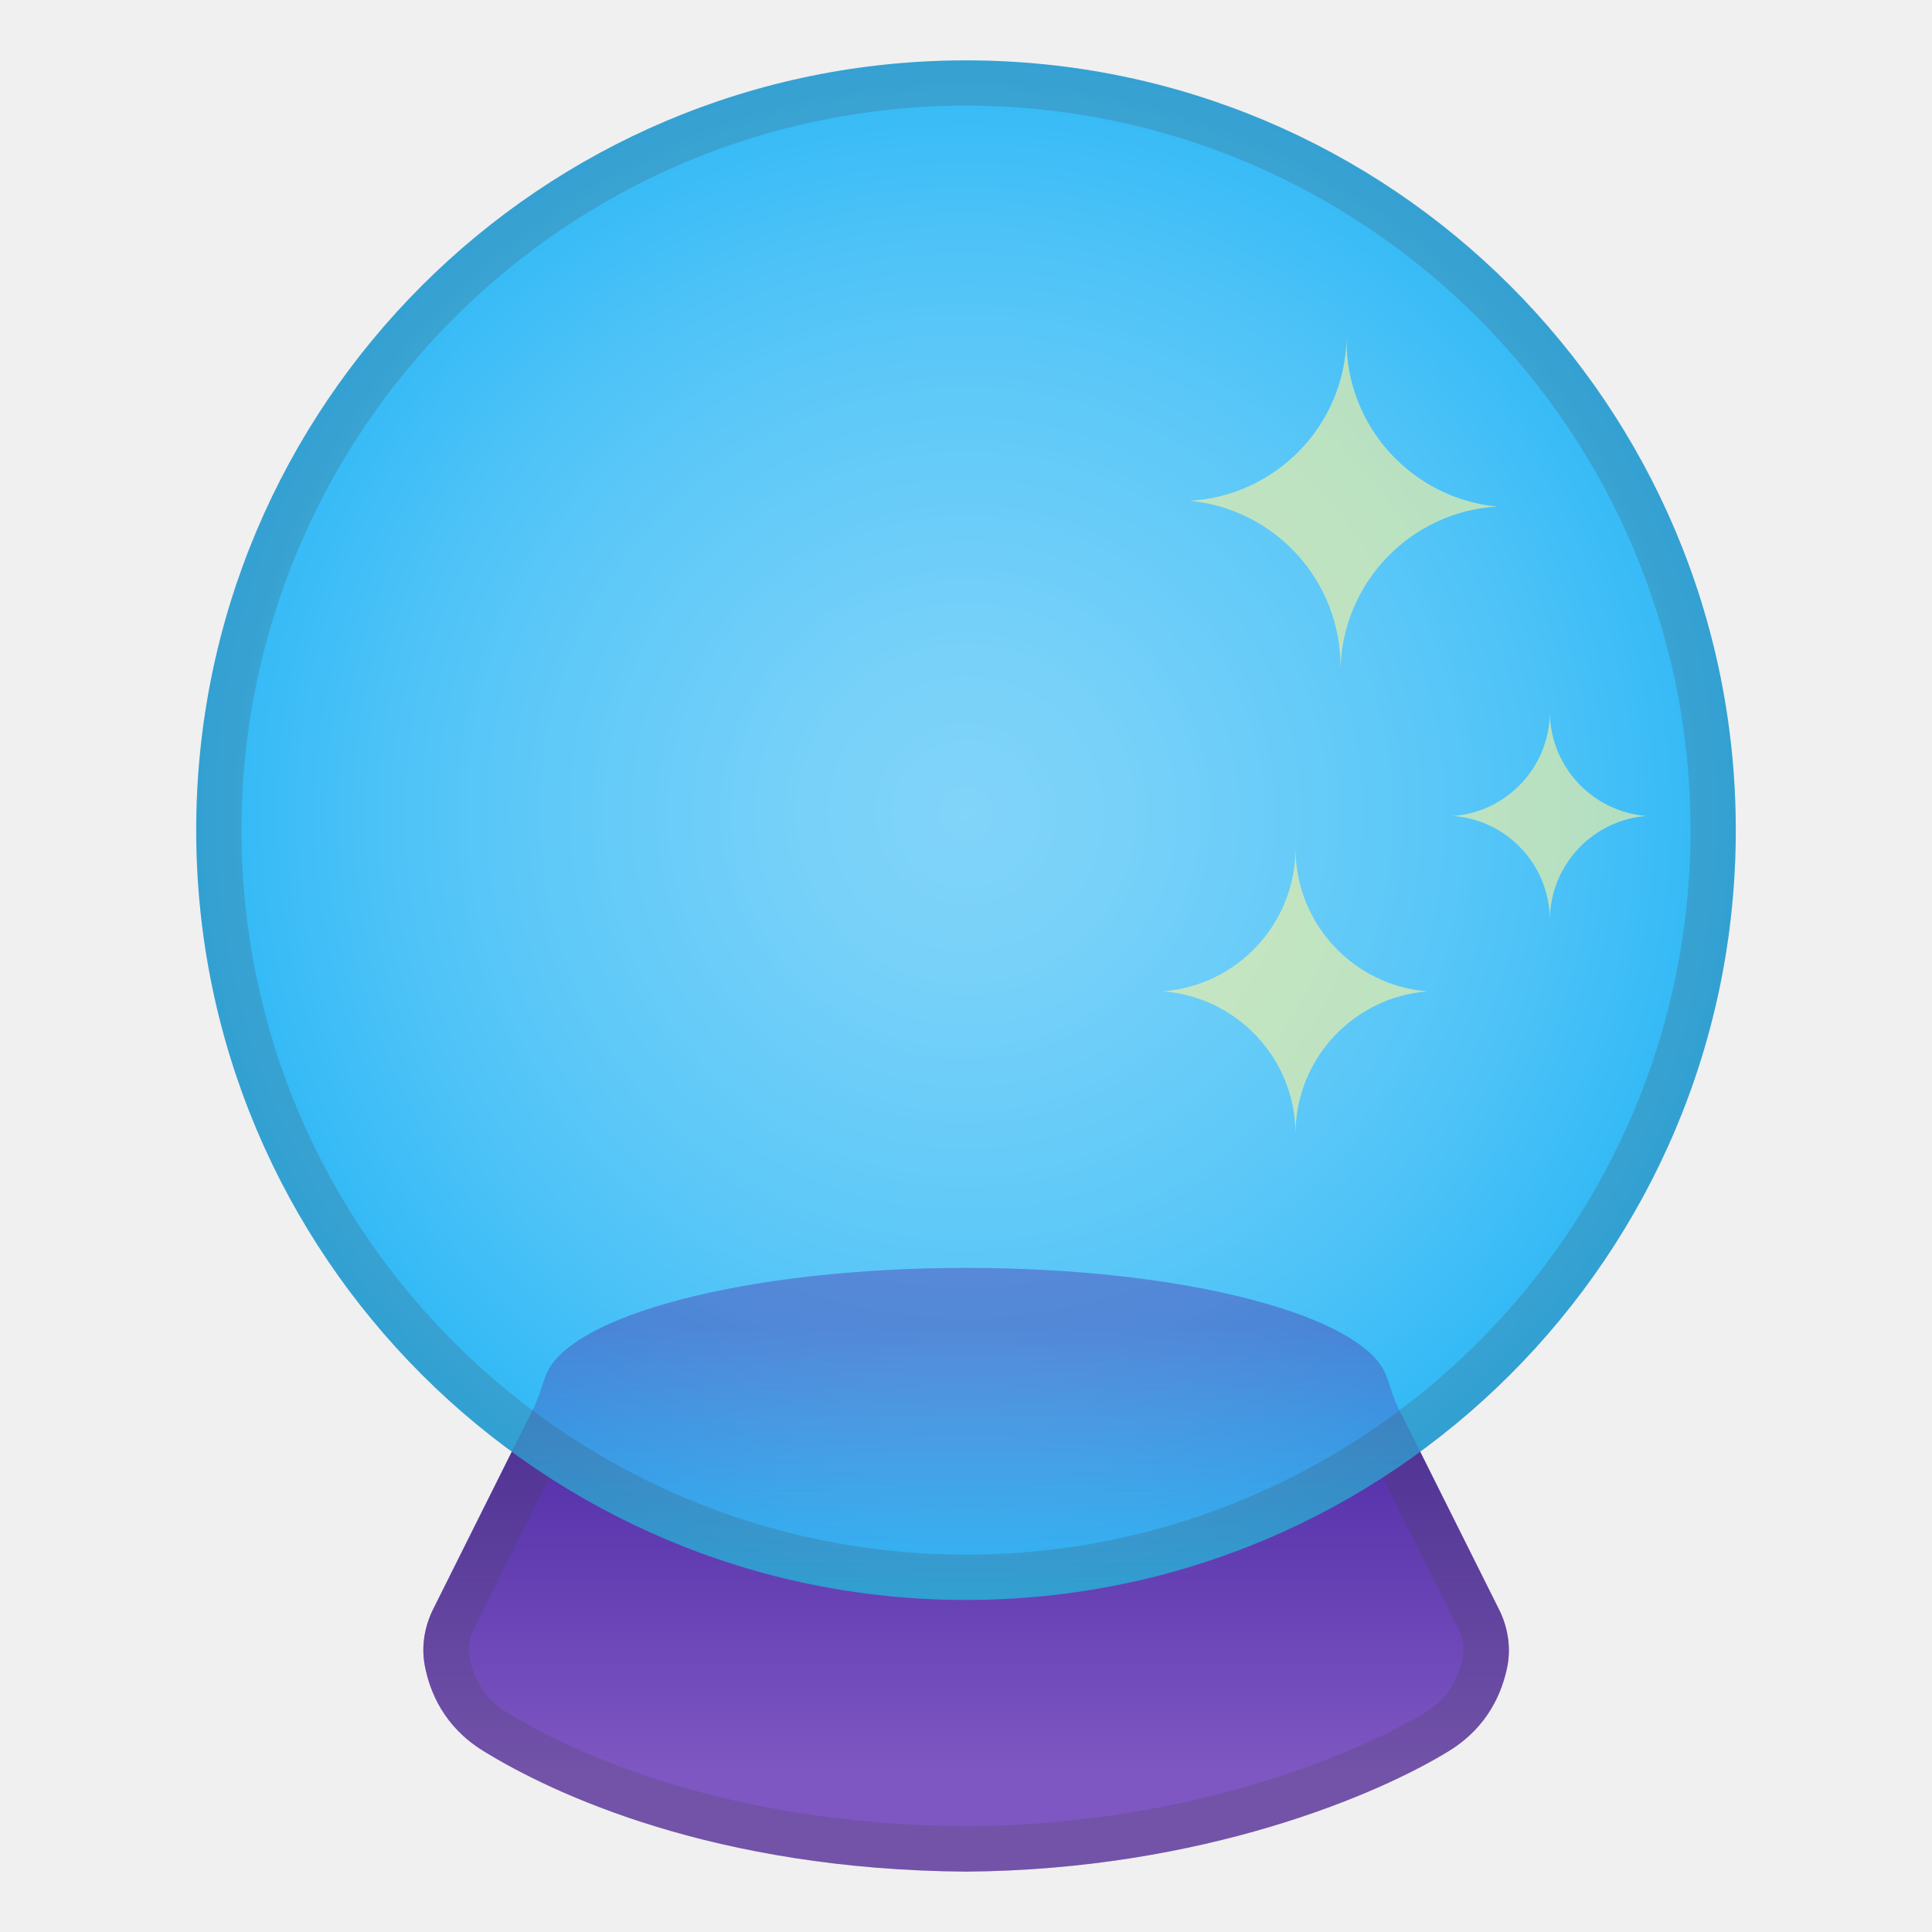
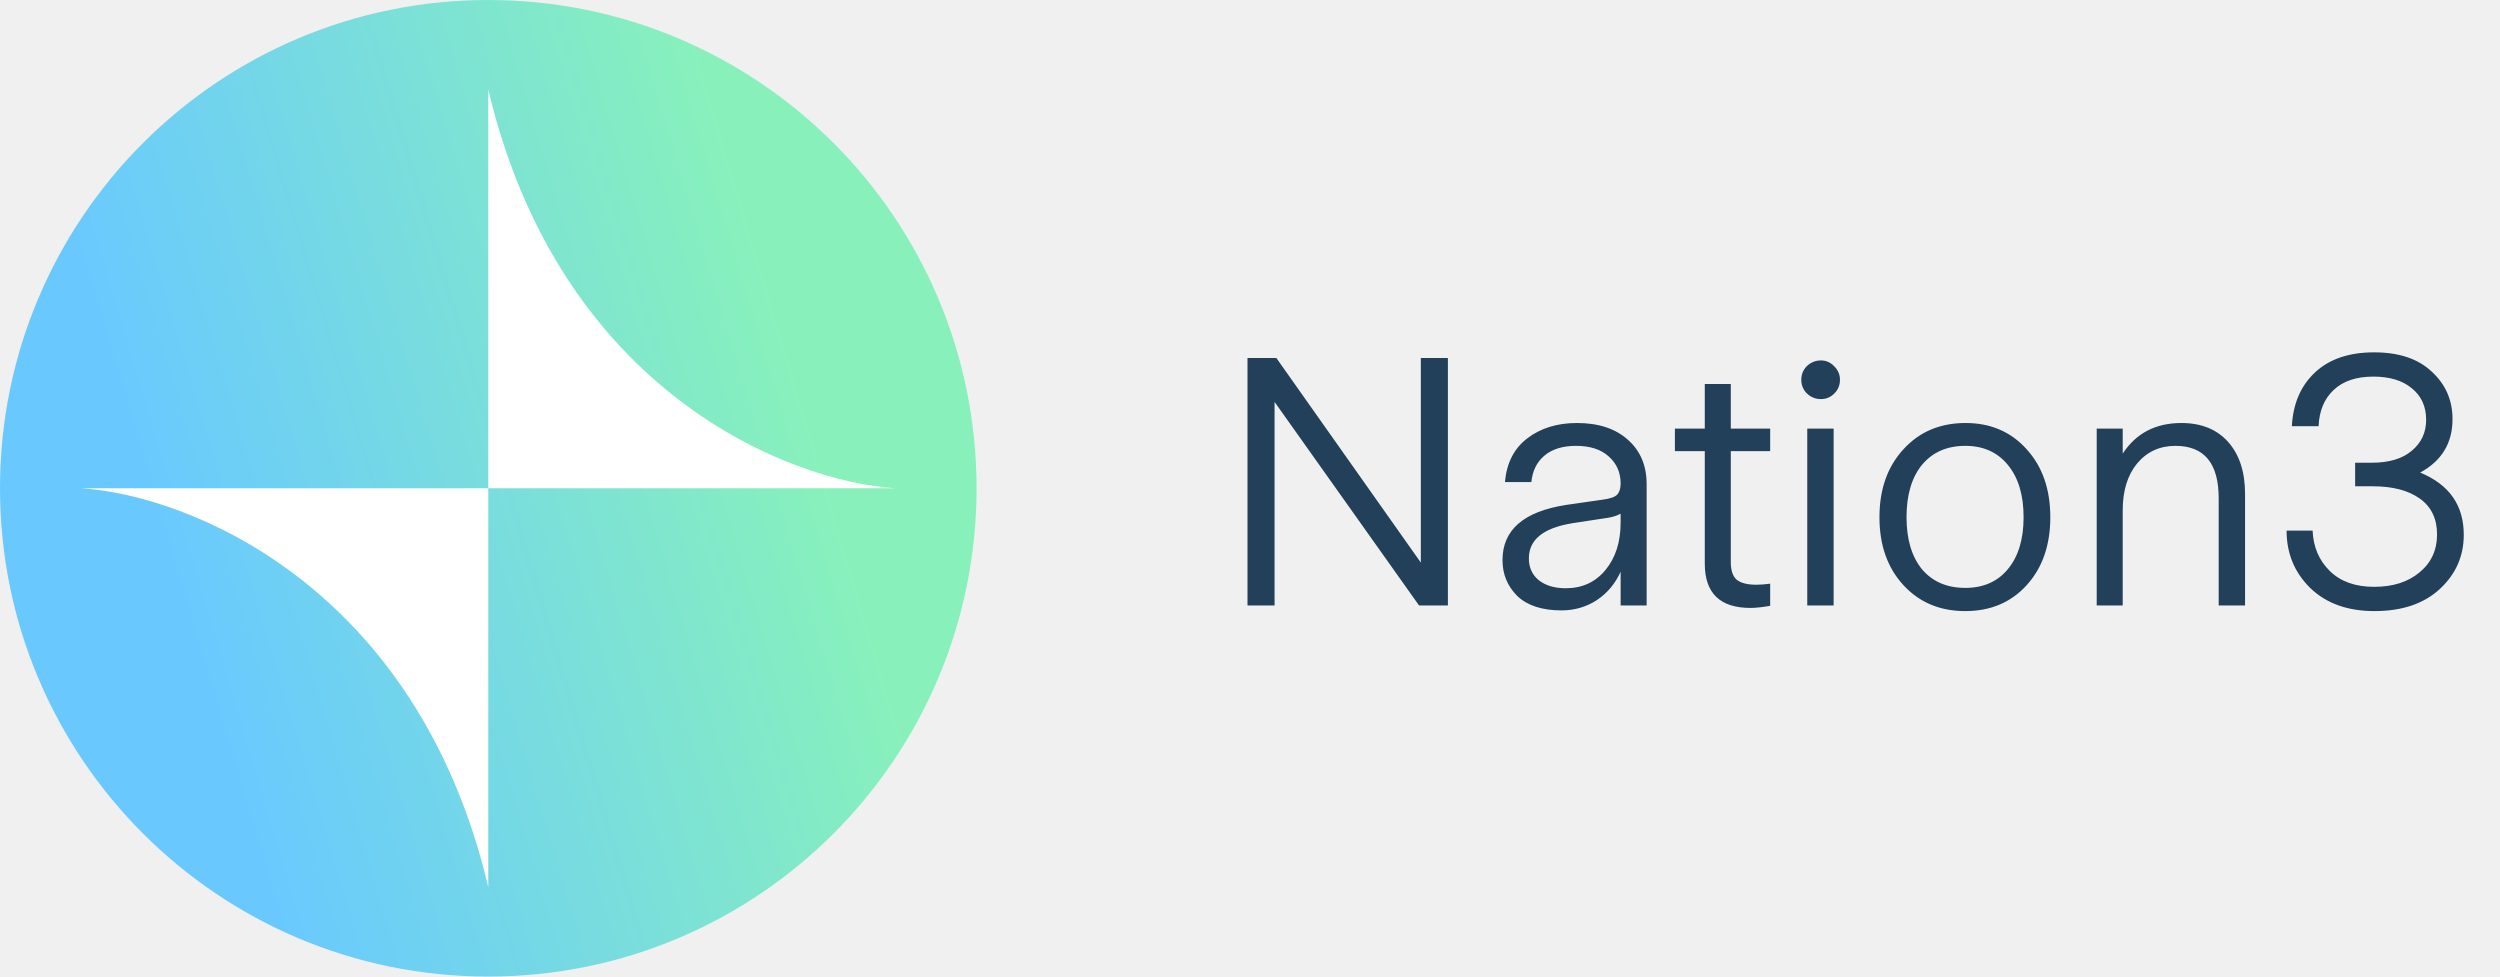
- <svg xmlns="http://www.w3.org/2000/svg" xmlns:xlink="http://www.w3.org/1999/xlink" width="128" height="128" style="enable-background:new 0 0 128 128;">
-   <g>
-     <path d="M99.3,106.61L92,92H64H36l-7.3,14.61c-0.58,1.17-0.8,2.49-0.55,3.77c0.33,1.73,1.28,4.03,3.86,5.62 c4.63,2.86,15.33,7.88,32,8c15.73-0.12,27.37-5.14,32-8c2.58-1.59,3.52-3.89,3.86-5.62C100.11,109.1,99.89,107.78,99.3,106.61z" style="fill:#7E57C2;" />
-     <linearGradient id="SVGID_1_" gradientUnits="userSpaceOnUse" x1="64" x2="64" y1="94" y2="117.667">
-       <stop offset="0" style="stop-color:#512DA8" />
-       <stop offset="0.994" style="stop-color:#512DA8;stop-opacity:0" />
+ <svg xmlns="http://www.w3.org/2000/svg" width="128" height="50" viewBox="0 0 128 50" fill="none">
+   <circle cx="25" cy="25" r="25" fill="url(#paint0_linear_2_304)" />
+   <path d="M25 45.417C21.333 29.917 9.583 25.347 4.167 25H25V45.417Z" fill="white" />
+   <path d="M25 4.583C28.667 20.083 40.417 24.653 45.834 25H25V4.583Z" fill="white" />
+   <path d="M72.746 28.804V18.328H74.132V31H72.656L65.258 20.578V31H63.872V18.328H65.348L72.746 28.804ZM80.744 21.658C81.848 21.658 82.718 21.946 83.354 22.522C83.99 23.086 84.308 23.842 84.308 24.79V31H82.976V29.272C82.7 29.884 82.292 30.37 81.752 30.73C81.212 31.078 80.612 31.252 79.952 31.252C78.956 31.252 78.2 31.006 77.684 30.514C77.18 30.01 76.928 29.398 76.928 28.678C76.928 27.13 78.014 26.188 80.186 25.852L82.058 25.582C82.43 25.534 82.676 25.45 82.796 25.33C82.916 25.198 82.976 25.006 82.976 24.754C82.976 24.19 82.772 23.728 82.364 23.368C81.968 23.008 81.41 22.828 80.69 22.828C80.006 22.828 79.466 22.996 79.07 23.332C78.686 23.656 78.464 24.106 78.404 24.682H77.054C77.138 23.71 77.516 22.966 78.188 22.45C78.872 21.922 79.724 21.658 80.744 21.658ZM80.168 30.118C81.008 30.118 81.686 29.806 82.202 29.182C82.718 28.558 82.976 27.748 82.976 26.752V26.302C82.772 26.422 82.46 26.506 82.04 26.554L80.51 26.788C79.022 27.028 78.278 27.628 78.278 28.588C78.278 29.056 78.446 29.428 78.782 29.704C79.13 29.98 79.592 30.118 80.168 30.118ZM89.625 31.126C88.065 31.126 87.285 30.37 87.285 28.858V23.098H85.755V21.946H87.285V19.66H88.617V21.946H90.633V23.098H88.617V28.786C88.617 29.206 88.719 29.506 88.923 29.686C89.139 29.854 89.469 29.938 89.913 29.938C90.141 29.938 90.381 29.92 90.633 29.884V31.018C90.225 31.09 89.889 31.126 89.625 31.126ZM93.234 20.434C92.958 20.434 92.718 20.338 92.514 20.146C92.322 19.954 92.226 19.72 92.226 19.444C92.226 19.168 92.322 18.934 92.514 18.742C92.718 18.55 92.958 18.454 93.234 18.454C93.498 18.454 93.726 18.556 93.918 18.76C94.11 18.952 94.206 19.18 94.206 19.444C94.206 19.72 94.11 19.954 93.918 20.146C93.726 20.338 93.498 20.434 93.234 20.434ZM93.882 31H92.532V21.946H93.882V31ZM103.77 29.956C102.966 30.844 101.916 31.288 100.62 31.288C99.324 31.288 98.268 30.844 97.452 29.956C96.636 29.068 96.228 27.91 96.228 26.482C96.228 25.054 96.636 23.896 97.452 23.008C98.268 22.108 99.33 21.658 100.638 21.658C101.922 21.658 102.966 22.108 103.77 23.008C104.574 23.896 104.976 25.054 104.976 26.482C104.976 27.91 104.574 29.068 103.77 29.956ZM100.62 30.1C101.544 30.1 102.27 29.782 102.798 29.146C103.338 28.498 103.608 27.61 103.608 26.482C103.608 25.342 103.338 24.448 102.798 23.8C102.27 23.152 101.544 22.828 100.62 22.828C99.684 22.828 98.946 23.152 98.406 23.8C97.878 24.448 97.614 25.342 97.614 26.482C97.614 27.61 97.878 28.498 98.406 29.146C98.946 29.782 99.684 30.1 100.62 30.1ZM111.689 21.658C112.709 21.658 113.507 21.982 114.083 22.63C114.659 23.278 114.947 24.166 114.947 25.294V31H113.597V25.51C113.597 23.722 112.859 22.828 111.383 22.828C110.579 22.828 109.925 23.128 109.421 23.728C108.929 24.328 108.683 25.126 108.683 26.122V31H107.351V21.946H108.683V23.224C109.367 22.18 110.369 21.658 111.689 21.658ZM123.913 24.196C125.401 24.808 126.145 25.87 126.145 27.382C126.145 28.474 125.737 29.398 124.921 30.154C124.105 30.91 122.989 31.288 121.573 31.288C120.193 31.288 119.095 30.892 118.279 30.1C117.475 29.308 117.073 28.33 117.073 27.166H118.405C118.441 28.006 118.735 28.696 119.287 29.236C119.839 29.776 120.595 30.046 121.555 30.046C122.515 30.046 123.289 29.8 123.877 29.308C124.477 28.816 124.777 28.168 124.777 27.364C124.777 26.56 124.483 25.948 123.895 25.528C123.307 25.108 122.503 24.898 121.483 24.898H120.583V23.692H121.429C122.317 23.692 123.001 23.488 123.481 23.08C123.973 22.672 124.219 22.144 124.219 21.496C124.219 20.812 123.973 20.272 123.481 19.876C123.001 19.48 122.347 19.282 121.519 19.282C120.643 19.282 119.965 19.51 119.485 19.966C119.005 20.41 118.747 21.028 118.711 21.82H117.343C117.403 20.668 117.799 19.75 118.531 19.066C119.263 18.382 120.271 18.04 121.555 18.04C122.827 18.04 123.811 18.37 124.507 19.03C125.215 19.678 125.569 20.488 125.569 21.46C125.569 22.684 125.017 23.596 123.913 24.196Z" fill="#224059" />
+   <defs>
+     <linearGradient id="paint0_linear_2_304" x1="0" y1="0" x2="32.215" y2="-9.611" gradientUnits="userSpaceOnUse">
+       <stop stop-color="#69C9FF" />
+       <stop offset="1" stop-color="#88F1BB" />
    </linearGradient>
-     <path d="M99.3,106.61L92,92H64H36l-7.3,14.61c-0.58,1.17-0.8,2.49-0.55,3.77 c0.33,1.73,1.28,4.03,3.86,5.62c4.63,2.86,15.33,7.88,32,8c15.73-0.12,27.37-5.14,32-8c2.58-1.59,3.52-3.89,3.86-5.62 C100.11,109.1,99.89,107.78,99.3,106.61z" style="fill:url(#SVGID_1_);" />
-     <g>
-       <defs>
-         <path id="SVGID_2_" d="M99.3,106.61L92,92H64H36l-7.3,14.61c-0.58,1.17-0.8,2.49-0.55,3.77c0.33,1.73,1.28,4.03,3.86,5.62 c4.63,2.86,15.33,7.88,32,8c15.73-0.12,27.37-5.14,32-8c2.58-1.59,3.52-3.89,3.86-5.62C100.11,109.1,99.89,107.78,99.3,106.61z" />
-       </defs>
-       <clipPath id="SVGID_3_">
-         <use style="overflow:visible;" xlink:href="#SVGID_2_" />
-       </clipPath>
-     </g>
-     <g style="opacity:0.2;">
-       <path d="M90.15,95l6.48,12.95c0.3,0.61,0.41,1.27,0.29,1.86c-0.31,1.58-1.14,2.8-2.49,3.64 c-1.23,0.76-12.5,7.41-30.4,7.55c-16.65-0.12-26.84-5.32-30.44-7.55c-1.35-0.83-2.18-2.06-2.49-3.64 c-0.12-0.6-0.01-1.26,0.29-1.86L37.85,95H64H90.15 M92,92H64H36l-7.3,14.61c-0.58,1.17-0.8,2.49-0.55,3.77 c0.33,1.73,1.28,4.03,3.86,5.62c4.63,2.86,15.33,7.88,32,8c15.73-0.12,27.37-5.14,32-8c2.58-1.59,3.52-3.89,3.86-5.62 c0.25-1.28,0.03-2.61-0.55-3.77L92,92L92,92z" style="fill:#424242;" />
-     </g>
-     <g>
-       <radialGradient id="SVGID_4_" cx="64" cy="53.925" gradientUnits="userSpaceOnUse" r="54.106">
-         <stop offset="0" style="stop-color:#81D4FA" />
-         <stop offset="0.202" style="stop-color:#77D1F9" />
-         <stop offset="0.542" style="stop-color:#5DC8F8" />
-         <stop offset="0.692" style="stop-color:#4FC3F7" />
-         <stop offset="0.994" style="stop-color:#29B6F6" />
-       </radialGradient>
-       <circle cx="64" cy="55" r="51" style="fill:url(#SVGID_4_);" />
-       <linearGradient id="SVGID_5_" gradientUnits="userSpaceOnUse" x1="64" x2="64" y1="106.095" y2="82.907">
-         <stop offset="0" style="stop-color:#512DA8;stop-opacity:0" />
-         <stop offset="0.781" style="stop-color:#512DA8" />
-         <stop offset="0.994" style="stop-color:#512DA8" />
-       </linearGradient>
-       <path d="M92.68,93.36c-0.35-0.7-0.56-1.44-0.82-2.18C90.42,87.15,78.5,84,64,84 c-14.5,0-26.42,3.15-27.86,7.18c-0.26,0.73-0.48,1.48-0.82,2.18l-1.41,2.81C42.35,102.35,52.75,106,64,106s21.65-3.65,30.09-9.83 L92.68,93.36z" style="opacity:0.4;fill:url(#SVGID_5_);" />
-       <g style="opacity:0.2;">
-         <path d="M64,7c26.47,0,48,21.53,48,48s-21.53,48-48,48S16,81.47,16,55S37.53,7,64,7 M64,4 C35.83,4,13,26.83,13,55s22.83,51,51,51s51-22.83,51-51S92.17,4,64,4L64,4z" style="fill:#424242;" />
-       </g>
-     </g>
-   </g>
-   <path d="M94.59,65.68c-4.88-0.37-8.72-4.43-8.76-9.4 c-0.04,4.97-3.9,9.02-8.78,9.4c4.88,0.37,8.74,4.42,8.78,9.38C85.87,70.1,89.71,66.05,94.59,65.68L94.59,65.68z" style="opacity:0.6;fill-rule:evenodd;clip-rule:evenodd;fill:#FFF59D;" />
-   <path d="M109.09,54.06c-3.56-0.27-6.37-3.24-6.41-6.86 c-0.03,3.63-2.84,6.59-6.4,6.86c3.56,0.27,6.37,3.23,6.4,6.86C102.72,57.3,105.52,54.33,109.09,54.06L109.09,54.06z" style="opacity:0.6;fill-rule:evenodd;clip-rule:evenodd;fill:#FFF59D;" />
-   <path d="M99.19,33.56c-5.64-0.54-10.03-5.32-9.98-11.08 c-0.16,5.75-4.7,10.37-10.38,10.7c5.66,0.54,10.04,5.33,9.98,11.08C88.98,38.52,93.52,33.89,99.19,33.56L99.19,33.56z" style="opacity:0.6;fill-rule:evenodd;clip-rule:evenodd;fill:#FFF59D;" />
+   </defs>
</svg>
